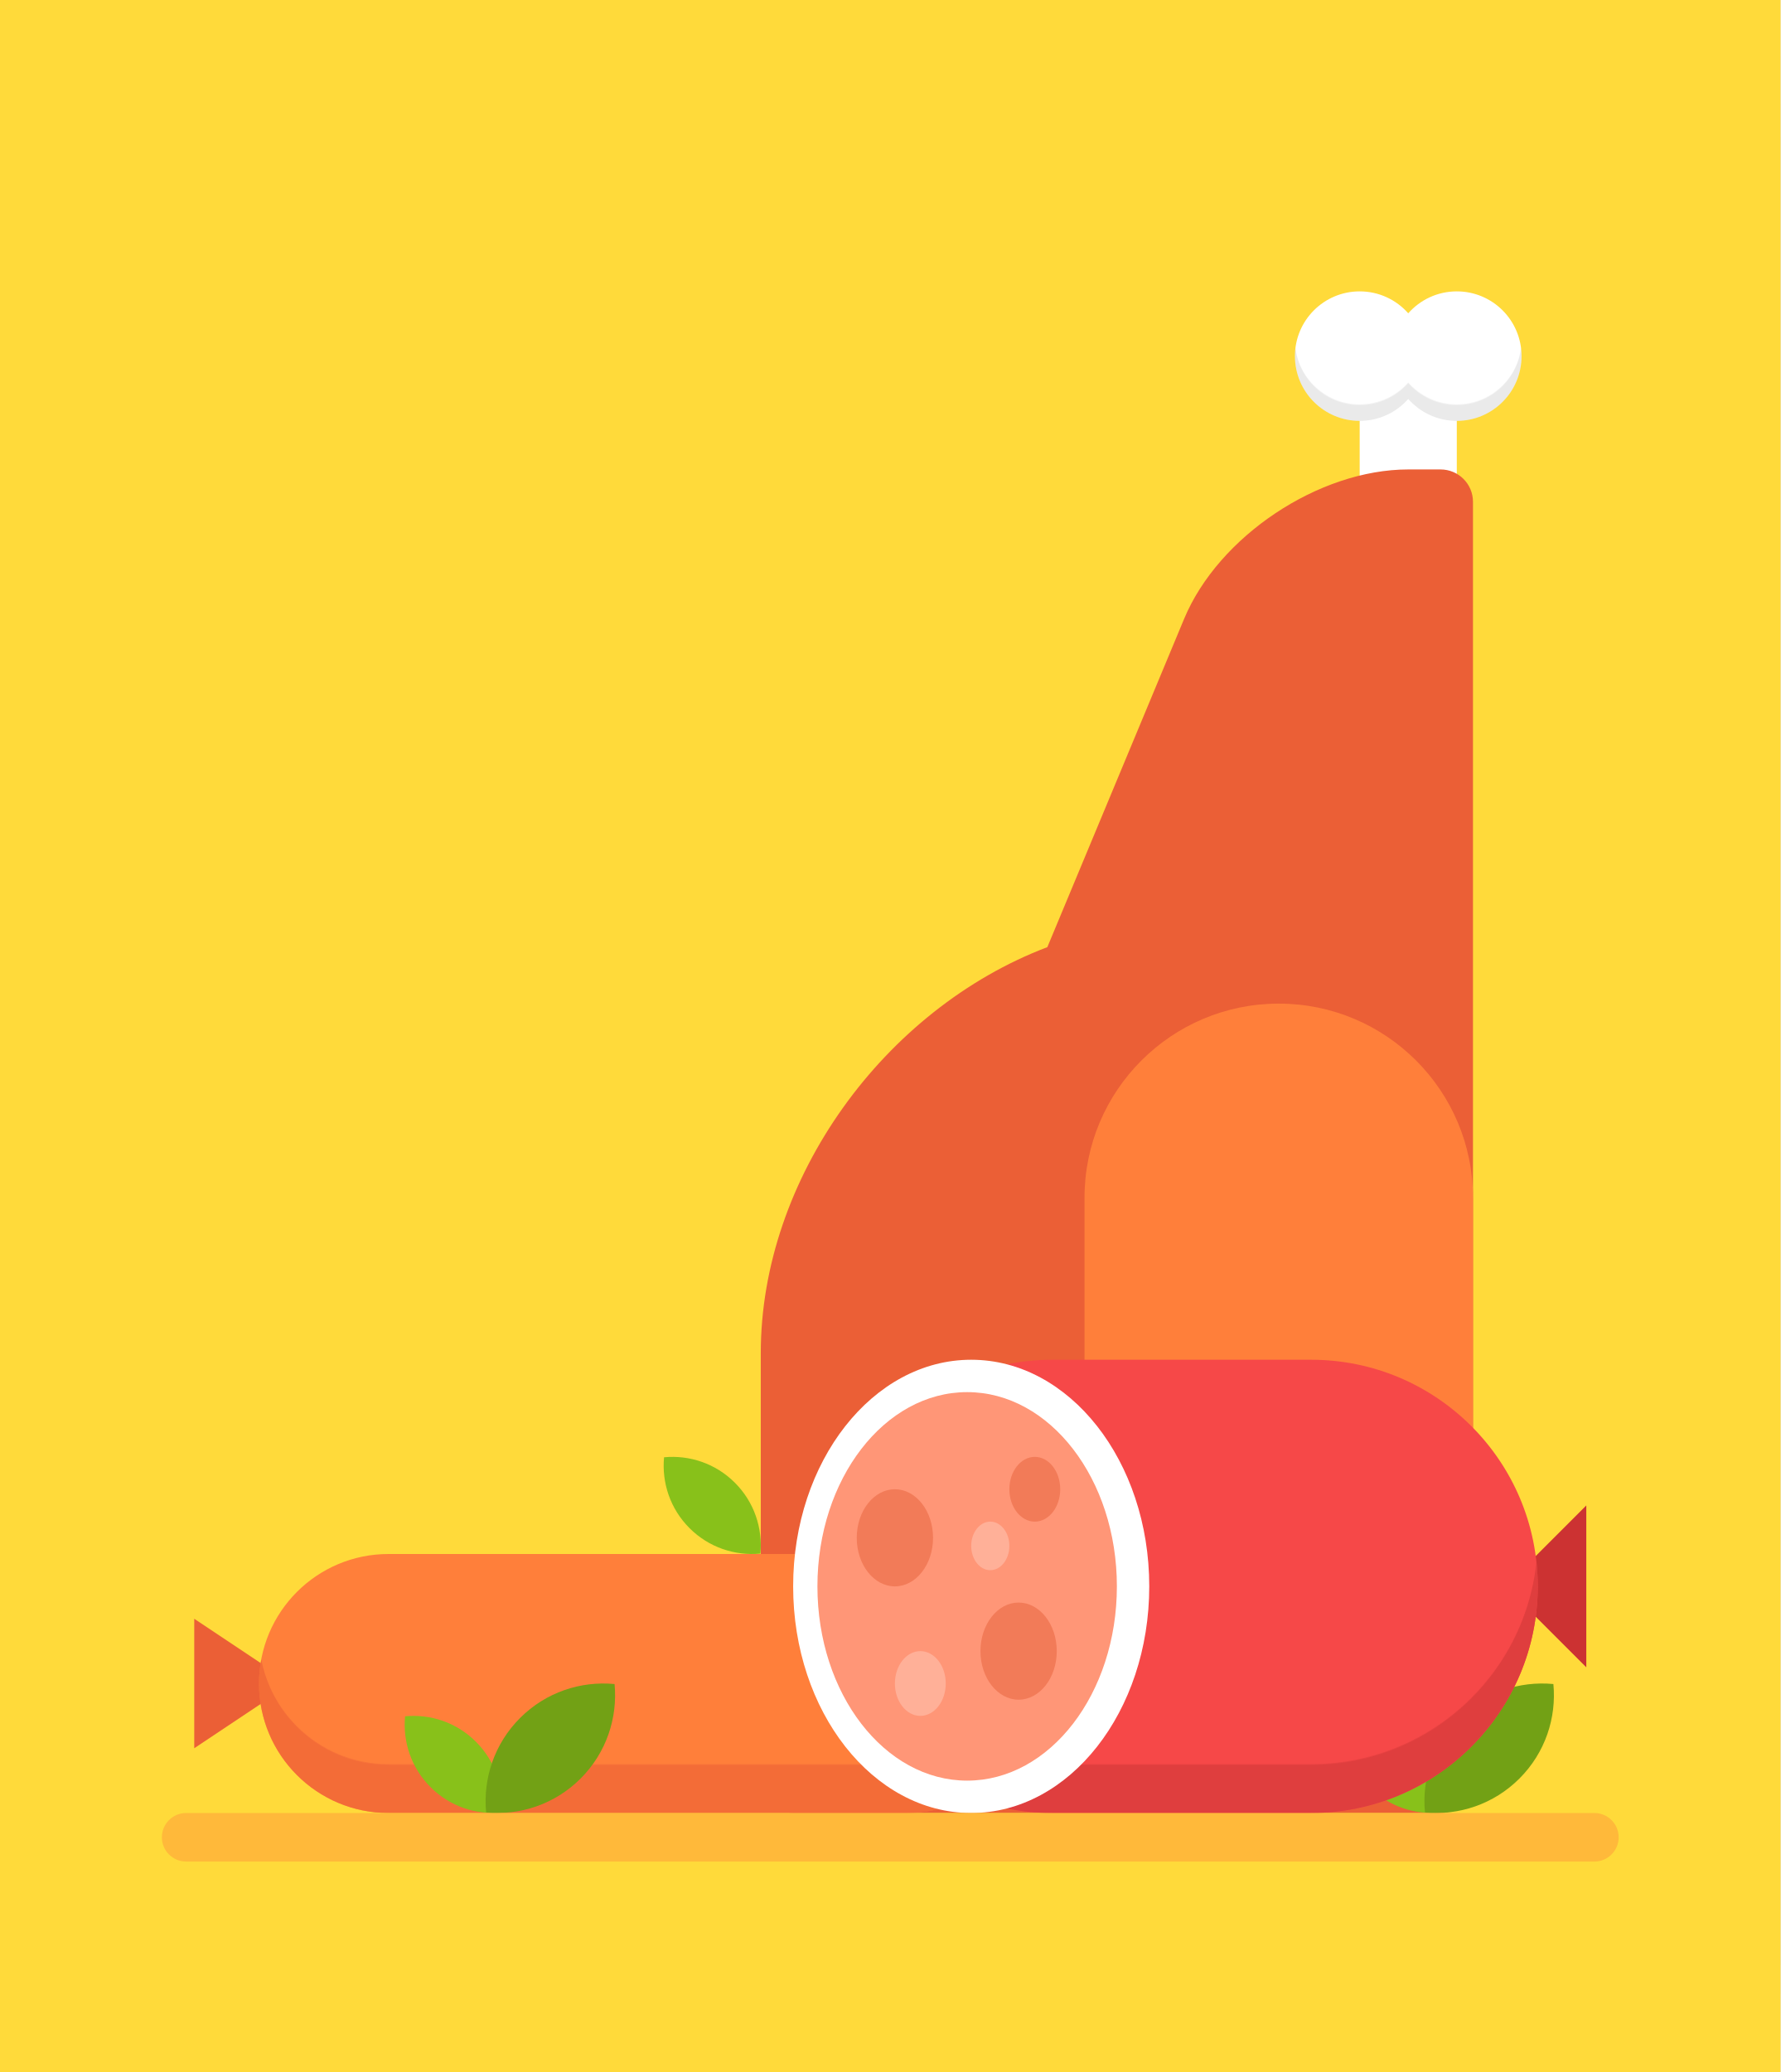
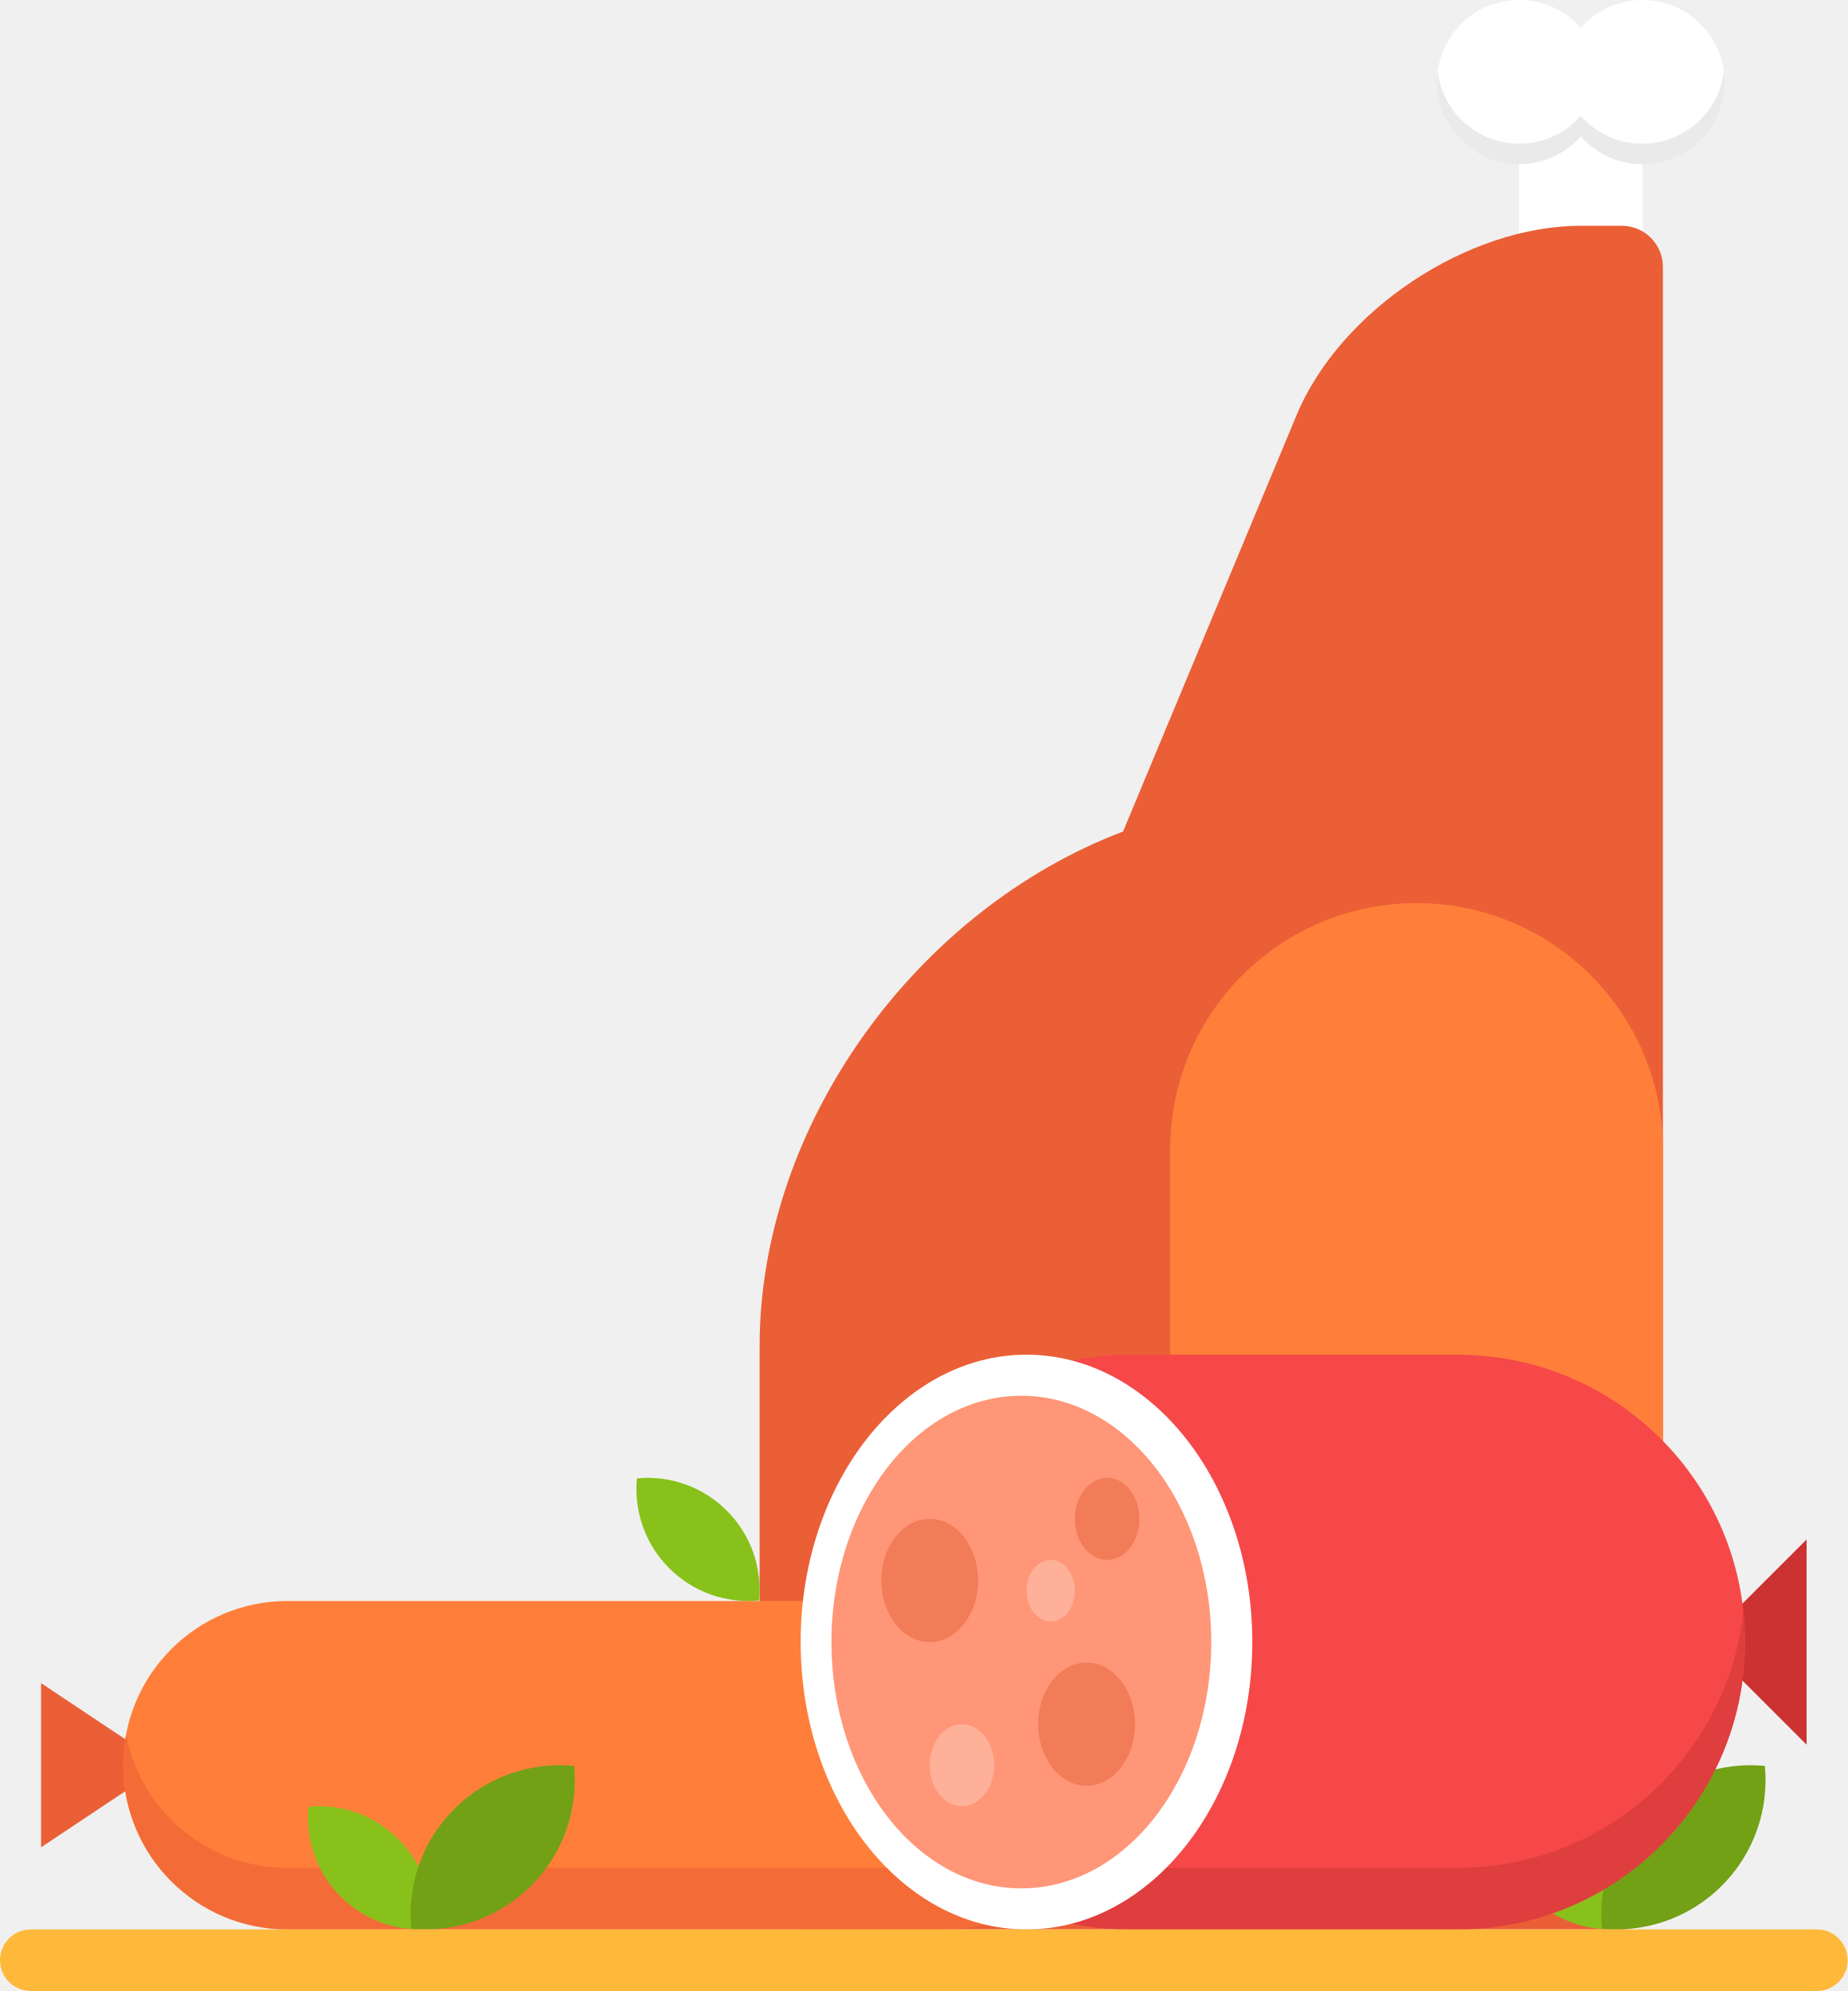
- <svg xmlns="http://www.w3.org/2000/svg" xmlns:xlink="http://www.w3.org/1999/xlink" width="110px" height="128px" viewBox="0 0 110 128" version="1.1">
+ <svg xmlns="http://www.w3.org/2000/svg" xmlns:xlink="http://www.w3.org/1999/xlink" width="90px" height="97px" viewBox="0 0 90 97" version="1.1">
  <defs>
-     <rect id="path-1" x="0" y="0" width="110" height="128" />
-     <filter x="-11.8%" y="-8.6%" width="123.6%" height="120.3%" filterUnits="objectBoundingBox" id="filter-3">
-       <feOffset dx="0" dy="2" in="SourceAlpha" result="shadowOffsetOuter1" />
-       <feGaussianBlur stdDeviation="4" in="shadowOffsetOuter1" result="shadowBlurOuter1" />
-       <feColorMatrix values="0 0 0 0 0   0 0 0 0 0   0 0 0 0 0  0 0 0 0.15 0" type="matrix" in="shadowBlurOuter1" />
-     </filter>
-     <path d="M40,1.354 C39.267,0.524 38.195,0 37,0 C34.791,0 33,1.791 33,4 C33,6.209 34.791,8 37,8 C38.195,8 39.267,7.476 40,6.646 C40.733,7.476 41.805,8 43,8 C45.209,8 47,6.209 47,4 C47,1.791 45.209,0 43,0 C41.805,0 40.733,0.524 40,1.354 Z" id="path-4" />
-     <filter x="-3.6%" y="-6.2%" width="107.1%" height="112.5%" filterUnits="objectBoundingBox" id="filter-5">
+     <path d="M40,1.354 C39.267,0.524 38.195,0 37,0 C34.791,0 33,1.791 33,4 C33,6.209 34.791,8 37,8 C38.195,8 39.267,7.476 40,6.646 C40.733,7.476 41.805,8 43,8 C45.209,8 47,6.209 47,4 C47,1.791 45.209,0 43,0 C41.805,0 40.733,0.524 40,1.354 Z" id="path-1" />
+     <filter x="-3.6%" y="-6.2%" width="107.1%" height="112.5%" filterUnits="objectBoundingBox" id="filter-2">
      <feOffset dx="0" dy="-1" in="SourceAlpha" result="shadowOffsetInner1" />
      <feComposite in="shadowOffsetInner1" in2="SourceAlpha" operator="arithmetic" k2="-1" k3="1" result="shadowInnerInner1" />
      <feColorMatrix values="0 0 0 0 0   0 0 0 0 0   0 0 0 0 0  0 0 0 0.083 0" type="matrix" in="shadowInnerInner1" />
    </filter>
-     <rect id="path-6" x="4" y="0" width="48" height="16" rx="8" />
-     <filter x="-3.1%" y="-9.4%" width="106.2%" height="118.8%" filterUnits="objectBoundingBox" id="filter-7">
+     <rect id="path-3" x="4" y="0" width="48" height="16" rx="8" />
+     <filter x="-3.1%" y="-9.4%" width="106.2%" height="118.8%" filterUnits="objectBoundingBox" id="filter-4">
      <feOffset dx="0" dy="-3" in="SourceAlpha" result="shadowOffsetInner1" />
      <feComposite in="shadowOffsetInner1" in2="SourceAlpha" operator="arithmetic" k2="-1" k3="1" result="shadowInnerInner1" />
      <feColorMatrix values="0 0 0 0 0.922   0 0 0 0 0.373   0 0 0 0 0.212  0 0 0 0.616 0" type="matrix" in="shadowInnerInner1" />
    </filter>
-     <rect id="path-8" x="2" y="0" width="44" height="28" rx="14" />
-     <filter x="-3.4%" y="-5.4%" width="106.8%" height="110.7%" filterUnits="objectBoundingBox" id="filter-9">
+     <rect id="path-5" x="2" y="0" width="44" height="28" rx="14" />
+     <filter x="-3.4%" y="-5.4%" width="106.8%" height="110.7%" filterUnits="objectBoundingBox" id="filter-6">
      <feOffset dx="0" dy="-3" in="SourceAlpha" result="shadowOffsetInner1" />
      <feComposite in="shadowOffsetInner1" in2="SourceAlpha" operator="arithmetic" k2="-1" k3="1" result="shadowInnerInner1" />
      <feColorMatrix values="0 0 0 0 0.875   0 0 0 0 0.242   0 0 0 0 0.242  0 0 0 1 0" type="matrix" in="shadowInnerInner1" />
    </filter>
  </defs>
  <g id="Page-1" stroke="none" stroke-width="1" fill="none" fill-rule="evenodd">
-     <g id="home" transform="translate(-428, -732)">
+     <g id="no-results" transform="translate(-438, -750)">
      <g id="catégories" transform="translate(428, 552)">
        <g id="item" transform="translate(0, 180)">
          <g id="illustration">
-             <mask id="mask-2" fill="white">
-               <use xlink:href="#path-1" />
-             </mask>
-             <g id="bg">
-               <use fill="black" fill-opacity="1" filter="url(#filter-3)" xlink:href="#path-1" />
-               <use fill="#FFDA3A" fill-rule="evenodd" xlink:href="#path-1" />
+             <g id="meat" transform="translate(47, 18)">
+               <path d="M43,8 L43,18 C43,19.105 42.102,20 41.002,20 L38.998,20 C37.894,20 37,19.11 37,18 L37,8 C34.791,8 33,6.209 33,4 C33,1.791 34.791,0 37,0 C38.195,0 39.267,0.524 40,1.354 C40.733,0.524 41.805,0 43,0 C45.209,0 47,1.791 47,4 C47,6.209 45.209,8 43,8 Z" id="bone" fill="#FFFFFF" />
+               <g id="shadow" fill-opacity="1" fill="black">
+                 <use filter="url(#filter-2)" xlink:href="#path-1" />
+               </g>
+               <path d="M17.704,40.511 C7.634,44.334 0,54.796 0,65.592 L0,91.993 C0,93.104 0.898,94 2.005,94 L41.995,94 C43.101,94 44,93.107 44,92.005 L44,48.022 L44,13.001 C44,11.895 43.102,11 41.994,11 L40.007,11 C34.468,11 28.279,15.131 26.156,20.226 L17.704,40.511 Z" fill="#EB5F36" />
+               <rect id="Rectangle-17" fill="#FF7F3A" x="20" y="44" width="24" height="50" rx="12" />
            </g>
-             <g id="meat" mask="url(#mask-2)">
-               <g transform="translate(47, 18)">
-                 <path d="M43,8 L43,18 C43,19.105 42.102,20 41.002,20 L38.998,20 C37.894,20 37,19.11 37,18 L37,8 C34.791,8 33,6.209 33,4 C33,1.791 34.791,0 37,0 C38.195,0 39.267,0.524 40,1.354 C40.733,0.524 41.805,0 43,0 C45.209,0 47,1.791 47,4 C47,6.209 45.209,8 43,8 Z" id="bone" fill="#FFFFFF" fill-rule="evenodd" />
-                 <g id="shadow" fill="none" fill-opacity="1">
-                   <use fill="black" filter="url(#filter-5)" xlink:href="#path-4" />
-                 </g>
-                 <path d="M17.704,40.511 C7.634,44.334 0,54.796 0,65.592 L0,91.993 C0,93.104 0.898,94 2.005,94 L41.995,94 C43.101,94 44,93.107 44,92.005 L44,48.022 L44,13.001 C44,11.895 43.102,11 41.994,11 L40.007,11 C34.468,11 28.279,15.131 26.156,20.226 L17.704,40.511 Z" id="meat" fill="#EB5F36" fill-rule="evenodd" />
-                 <rect id="Rectangle-17" fill="#FF7F3A" fill-rule="evenodd" x="20" y="44" width="24" height="50" rx="12" />
+             <g id="leaf" transform="translate(83, 104)">
+               <path d="M0.025,2.025 C-0.124,3.589 0.4,5.205 1.598,6.402 C2.795,7.6 4.411,8.124 5.975,7.975 C6.124,6.411 5.6,4.795 4.402,3.598 C3.205,2.4 1.589,1.876 0.025,2.025 L0.025,2.025 Z" fill="#88C11A" />
+               <path d="M5.033,0.033 C4.834,2.118 5.533,4.273 7.13,5.87 C8.727,7.467 10.882,8.166 12.967,7.967 C13.166,5.882 12.467,3.727 10.87,2.13 C9.273,0.533 7.118,-0.166 5.033,0.033 L5.033,0.033 Z" fill="#72A115" transform="translate(9, 4) scale(-1, 1) translate(-9, -4) " />
+             </g>
+             <g id="sausage" transform="translate(12, 96)">
+               <polygon fill="#EB5F36" points="0 12 1.33226763e-15 4 6 8" />
+               <polygon fill="#EB5F36" transform="translate(55, 8) scale(-1, 1) translate(-55, -8) " points="52 12 52 4 58 8" />
+               <g>
+                 <use fill="#FF7F3A" fill-rule="evenodd" xlink:href="#path-3" />
+                 <use fill="black" fill-opacity="1" filter="url(#filter-4)" xlink:href="#path-3" />
              </g>
            </g>
-             <g id="leaf" mask="url(#mask-2)">
-               <g transform="translate(83, 104)">
-                 <path d="M0.025,2.025 C-0.124,3.589 0.4,5.205 1.598,6.402 C2.795,7.6 4.411,8.124 5.975,7.975 C6.124,6.411 5.6,4.795 4.402,3.598 C3.205,2.4 1.589,1.876 0.025,2.025 L0.025,2.025 Z" fill="#88C11A" />
-                 <path d="M5.033,0.033 C4.834,2.118 5.533,4.273 7.13,5.87 C8.727,7.467 10.882,8.166 12.967,7.967 C13.166,5.882 12.467,3.727 10.87,2.13 C9.273,0.533 7.118,-0.166 5.033,0.033 L5.033,0.033 Z" fill="#72A115" transform="translate(9, 4) scale(-1, 1) translate(-9, -4) " />
+             <g id="sausage" transform="translate(49, 84)">
+               <polygon fill="#CC3232" transform="translate(46.5, 14) scale(-1, 1) translate(-46.5, -14) " points="44 19 44 9 49 14" />
+               <g>
+                 <use fill="#F64848" fill-rule="evenodd" xlink:href="#path-5" />
+                 <use fill="black" fill-opacity="1" filter="url(#filter-6)" xlink:href="#path-5" />
+               </g>
+               <g id="Group">
+                 <ellipse id="bg" fill="#FFFFFF" cx="11" cy="14" rx="11" ry="14" />
+                 <ellipse id="bg" fill="#FF9677" cx="10.75" cy="14" rx="9.25" ry="12" />
+                 <ellipse id="bg" fill="#F27B58" cx="6.286" cy="11" rx="2.357" ry="3" />
+                 <ellipse id="bg" fill="#FFFFFF" opacity="0.243" cx="7.857" cy="20" rx="1.571" ry="2" />
+                 <ellipse id="bg" fill="#FFFFFF" opacity="0.243" cx="12.179" cy="11.5" rx="1.179" ry="1.5" />
+                 <ellipse id="bg" fill="#F27B58" cx="13.929" cy="18" rx="2.357" ry="3" />
+                 <ellipse id="bg" fill="#F27B58" cx="14.929" cy="8" rx="1.571" ry="2" />
              </g>
            </g>
-             <g id="sausage" mask="url(#mask-2)">
-               <g transform="translate(12, 96)">
-                 <polygon fill="#EB5F36" fill-rule="evenodd" points="0 12 1.33226763e-15 4 6 8" />
-                 <polygon fill="#EB5F36" fill-rule="evenodd" transform="translate(55, 8) scale(-1, 1) translate(-55, -8) " points="52 12 52 4 58 8" />
-                 <g fill="none">
-                   <use fill="#FF7F3A" fill-rule="evenodd" xlink:href="#path-6" />
-                   <use fill="black" fill-opacity="1" filter="url(#filter-7)" xlink:href="#path-6" />
-                 </g>
+             <g id="leaf" transform="translate(25, 90)">
+               <path d="M16.025,0.025 C15.876,1.589 16.4,3.205 17.598,4.402 C18.795,5.6 20.411,6.124 21.975,5.975 C22.124,4.411 21.6,2.795 20.402,1.598 C19.205,0.4 17.589,-0.124 16.025,0.025 L16.025,0.025 Z" fill="#88C11A" />
+               <g id="Group-3" transform="translate(0, 14)">
+                 <path d="M0.025,2.025 C-0.124,3.589 0.4,5.205 1.598,6.402 C2.795,7.6 4.411,8.124 5.975,7.975 C6.124,6.411 5.6,4.795 4.402,3.598 C3.205,2.4 1.589,1.876 0.025,2.025 L0.025,2.025 Z" id="leaf" fill="#88C11A" />
+                 <path d="M5.033,0.033 C4.834,2.118 5.533,4.273 7.13,5.87 C8.727,7.467 10.882,8.166 12.967,7.967 C13.166,5.882 12.467,3.727 10.87,2.13 C9.273,0.533 7.118,-0.166 5.033,0.033 L5.033,0.033 Z" id="leaf" fill="#72A115" transform="translate(9, 4) scale(-1, 1) translate(-9, -4) " />
              </g>
            </g>
-             <g id="sausage" mask="url(#mask-2)">
-               <g transform="translate(49, 84)">
-                 <polygon id="sausage" fill="#CC3232" fill-rule="evenodd" transform="translate(46.5, 14) scale(-1, 1) translate(-46.5, -14) " points="44 19 44 9 49 14" />
-                 <g id="sausage" fill="none">
-                   <use fill="#F64848" fill-rule="evenodd" xlink:href="#path-8" />
-                   <use fill="black" fill-opacity="1" filter="url(#filter-9)" xlink:href="#path-8" />
-                 </g>
-                 <g id="Group" stroke-width="1" fill="none" fill-rule="evenodd">
-                   <ellipse id="bg" fill="#FFFFFF" cx="11" cy="14" rx="11" ry="14" />
-                   <ellipse id="bg" fill="#FF9677" cx="10.75" cy="14" rx="9.25" ry="12" />
-                   <ellipse id="bg" fill="#F27B58" cx="6.286" cy="11" rx="2.357" ry="3" />
-                   <ellipse id="bg" fill="#FFFFFF" opacity="0.243" cx="7.857" cy="20" rx="1.571" ry="2" />
-                   <ellipse id="bg" fill="#FFFFFF" opacity="0.243" cx="12.179" cy="11.5" rx="1.179" ry="1.5" />
-                   <ellipse id="bg" fill="#F27B58" cx="13.929" cy="18" rx="2.357" ry="3" />
-                   <ellipse id="bg" fill="#F27B58" cx="14.929" cy="8" rx="1.571" ry="2" />
-                 </g>
-               </g>
-             </g>
-             <g id="leaf" mask="url(#mask-2)">
-               <g transform="translate(25, 90)">
-                 <path d="M16.025,0.025 C15.876,1.589 16.4,3.205 17.598,4.402 C18.795,5.6 20.411,6.124 21.975,5.975 C22.124,4.411 21.6,2.795 20.402,1.598 C19.205,0.4 17.589,-0.124 16.025,0.025 L16.025,0.025 Z" id="leaf" fill="#88C11A" />
-                 <g id="Group-3" stroke-width="1" fill="none" transform="translate(0, 14)">
-                   <path d="M0.025,2.025 C-0.124,3.589 0.4,5.205 1.598,6.402 C2.795,7.6 4.411,8.124 5.975,7.975 C6.124,6.411 5.6,4.795 4.402,3.598 C3.205,2.4 1.589,1.876 0.025,2.025 L0.025,2.025 Z" id="leaf" fill="#88C11A" />
-                   <path d="M5.033,0.033 C4.834,2.118 5.533,4.273 7.13,5.87 C8.727,7.467 10.882,8.166 12.967,7.967 C13.166,5.882 12.467,3.727 10.87,2.13 C9.273,0.533 7.118,-0.166 5.033,0.033 L5.033,0.033 Z" id="leaf" fill="#72A115" transform="translate(9, 4) scale(-1, 1) translate(-9, -4) " />
-                 </g>
-               </g>
-             </g>
-             <rect id="shadow" fill="#FFB93A" mask="url(#mask-2)" x="10" y="112" width="90" height="3" rx="1.5" />
+             <rect id="shadow" fill="#FFB93A" x="10" y="112" width="90" height="3" rx="1.5" />
          </g>
        </g>
      </g>
    </g>
  </g>
</svg>
